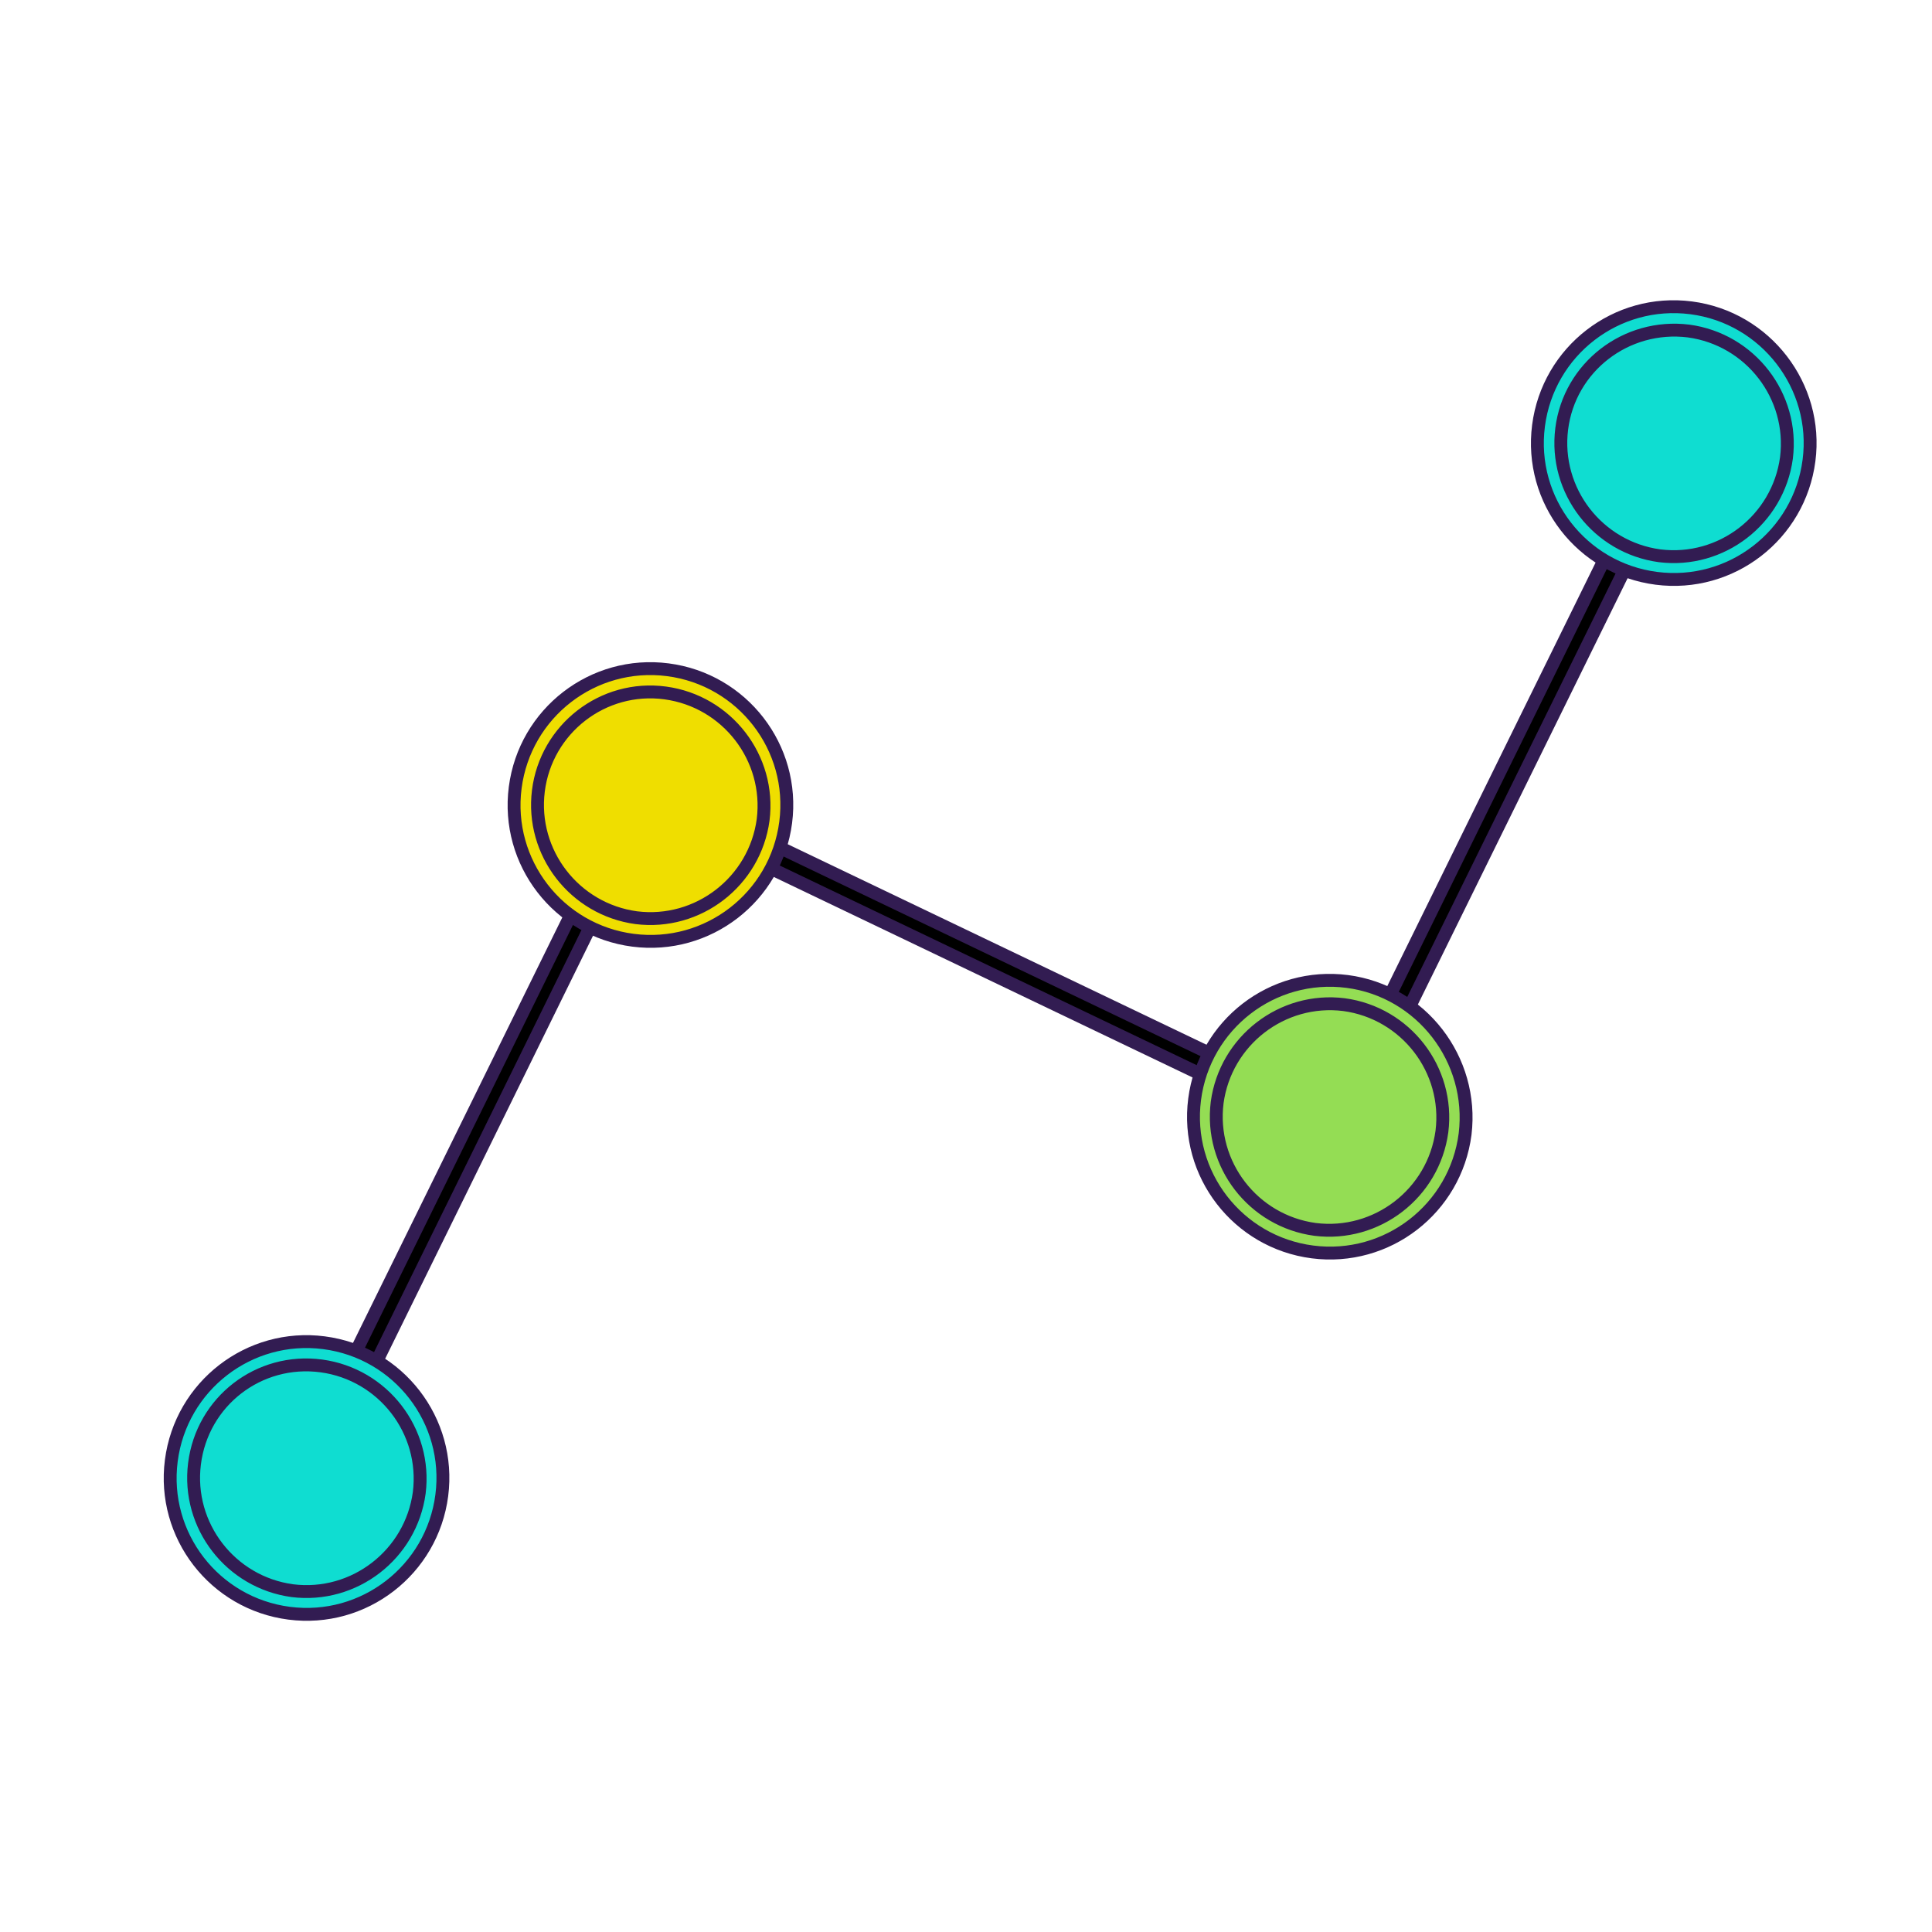
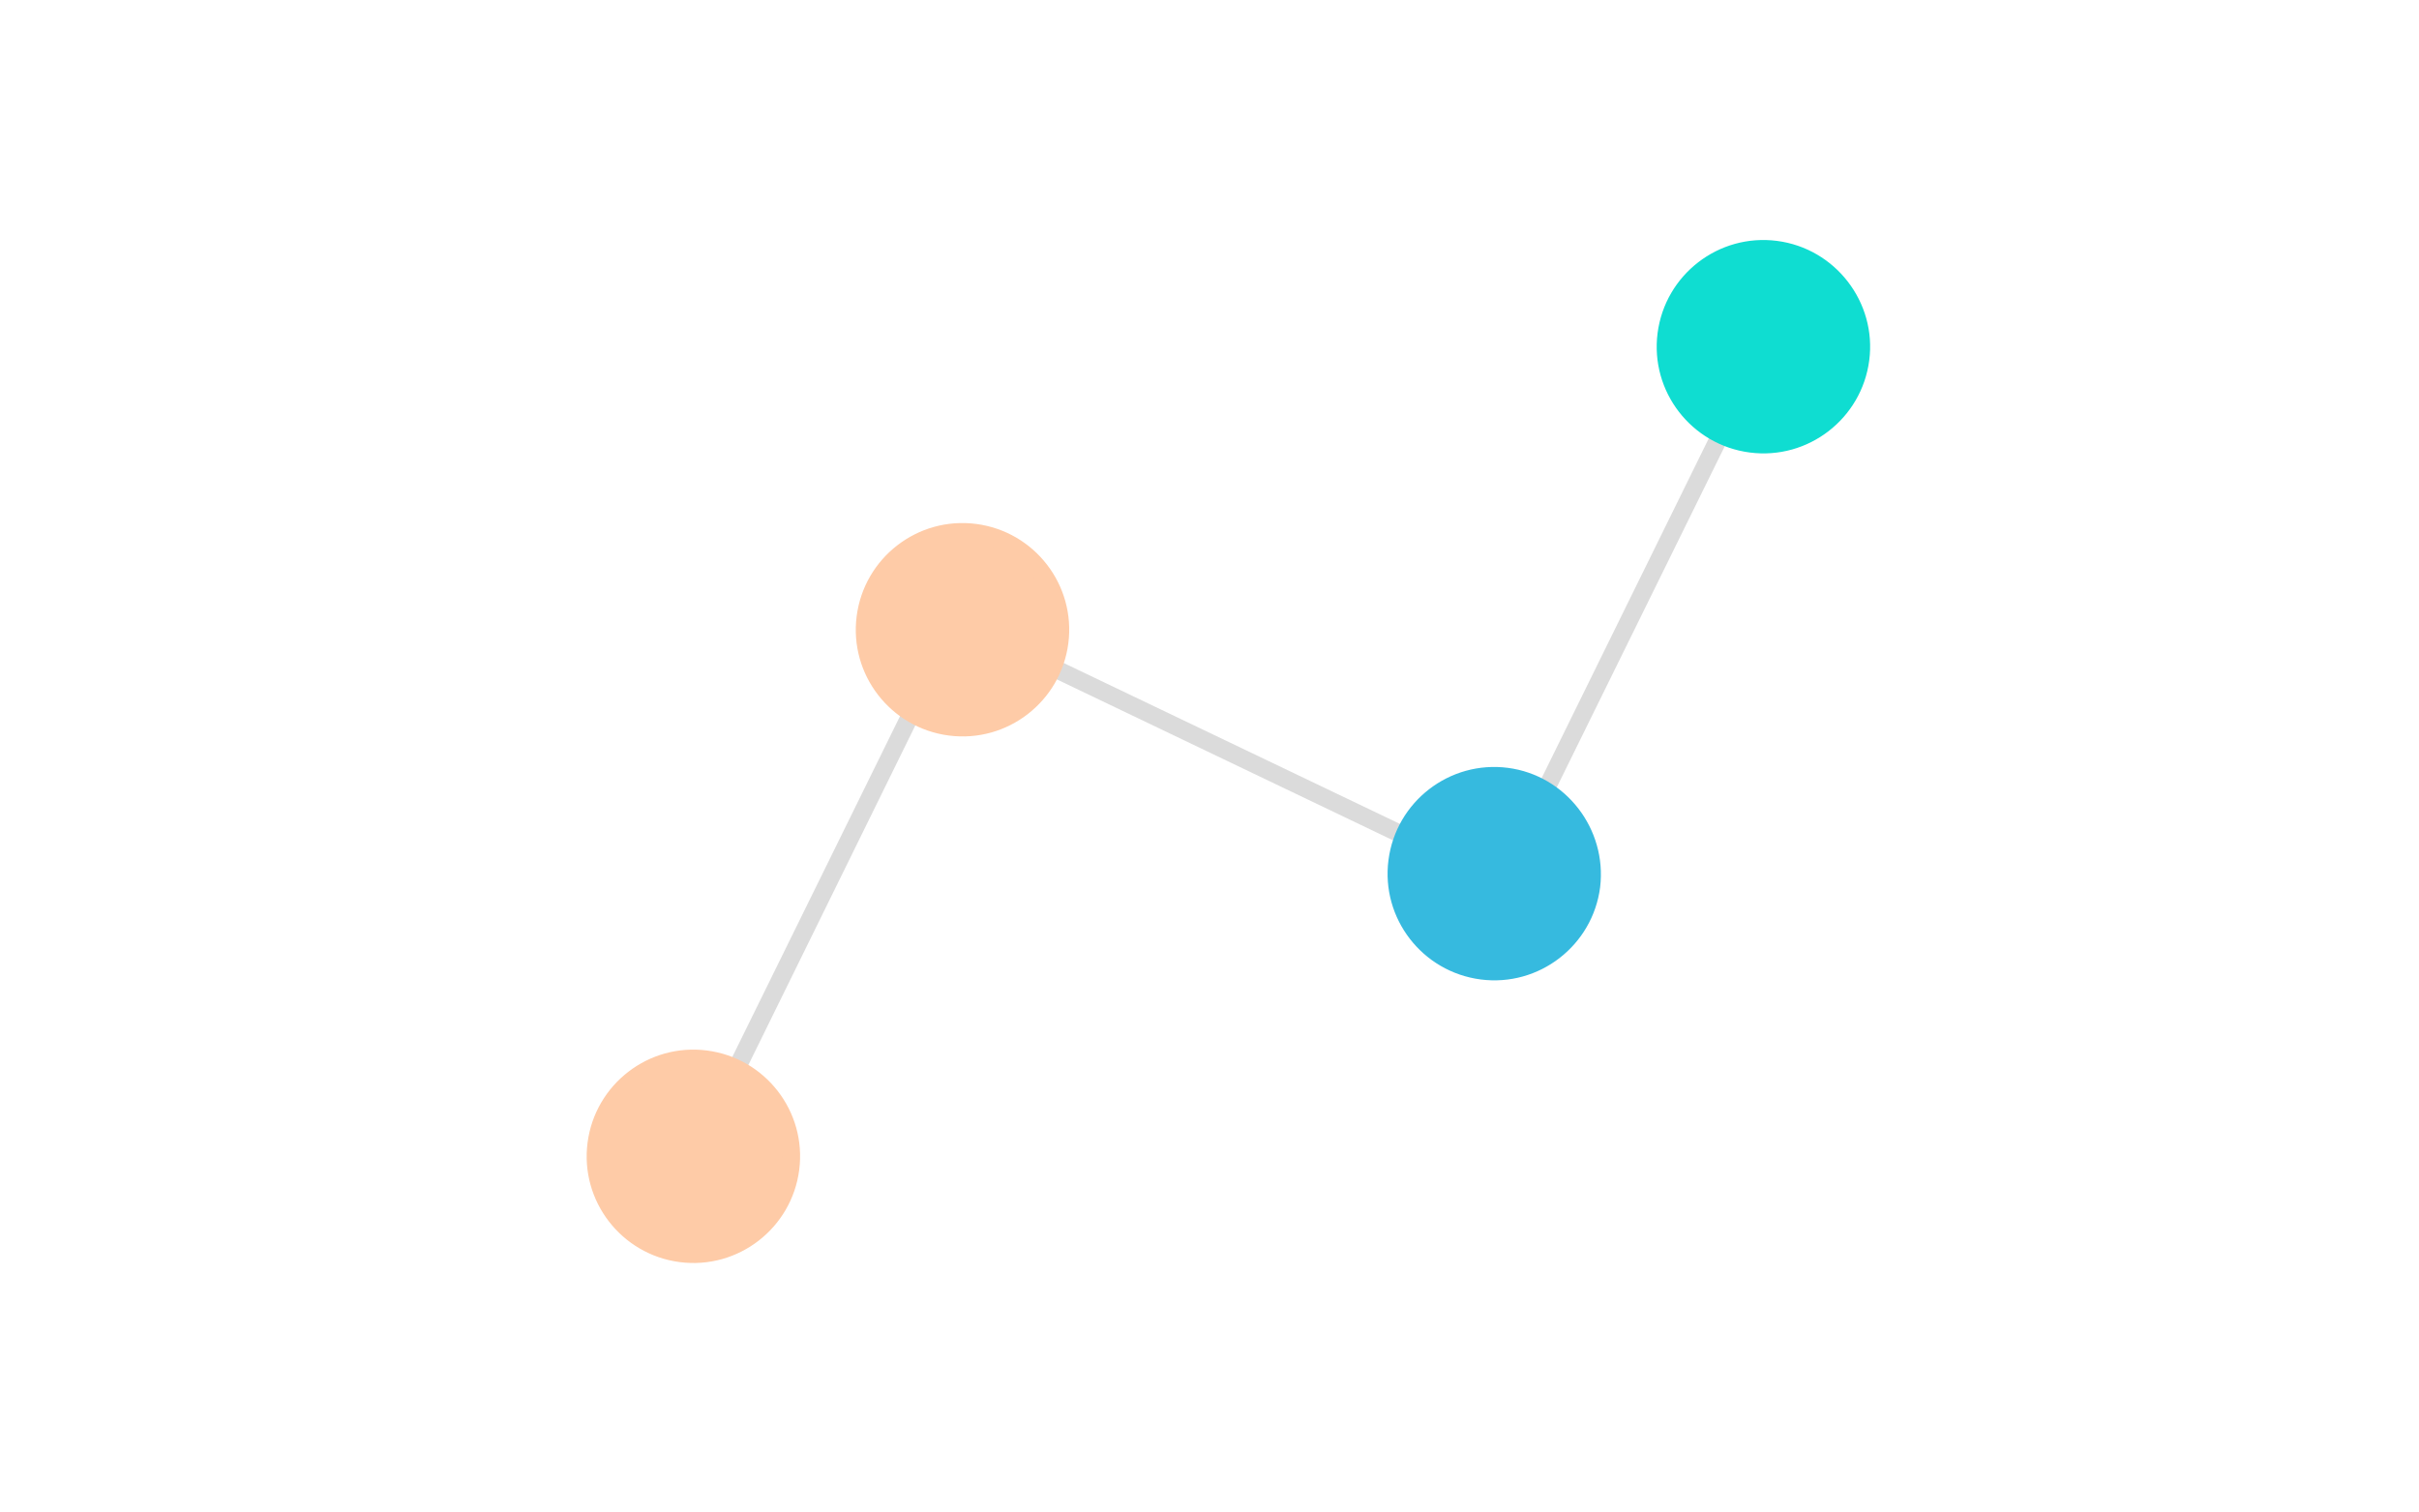
- <svg xmlns="http://www.w3.org/2000/svg" version="1.1" id="Calque_1" x="0px" y="0px" viewBox="0 0 300 300" enable-background="new 0 0 300 300" xml:space="preserve">
+ <svg xmlns="http://www.w3.org/2000/svg" version="1.1" id="Calque_1" x="0px" y="0px" viewBox="0 0 1280 800" enable-background="new 0 0 1280 800" xml:space="preserve">
  <g>
    <g>
-       <path stroke="#321C52" stroke-width="2" stroke-miterlimit="10" d="M261.7,69.1c0,0.2-0.1,0.4-0.2,0.6l-52.2,106.1    c-0.4,0.9-1.5,1.3-2.4,0.8l-106.3-50.9L49.2,230.3c-0.4,0.9-1.5,1.3-2.4,0.8c-0.9-0.4-1.3-1.5-0.8-2.4l52.2-106.1    c0.4-0.9,1.5-1.3,2.4-0.8l106.3,50.9l51.4-104.5c0.4-0.9,1.5-1.3,2.4-0.8C261.4,67.6,261.8,68.3,261.7,69.1z" />
+       <path fill="#DBDBDB" d="M937.9,184.3c0,0.5-0.3,1.1-0.5,1.6L798.1,468.8c-1.1,2.4-4,3.5-6.4,2.1L508.3,335.2L371.2,614.1    c-1.1,2.4-4,3.5-6.4,2.1c-2.4-1.1-3.5-4-2.1-6.4l139.2-282.9c1.1-2.4,4-3.5,6.4-2.1l283.5,135.7l137.1-278.7    c1.1-2.4,4-3.5,6.4-2.1C937.1,180.3,938.1,182.1,937.9,184.3z" />
    </g>
    <g>
-       <path fill="#0FDDD1" stroke="#321C52" stroke-width="2" stroke-miterlimit="10" d="M50,210.3c10.6,1.4,18.1,11.1,16.8,21.7    c-1.4,10.6-11.1,18.1-21.7,16.8C34.5,247.3,27,237.6,28.4,227C29.7,216.4,39.4,208.9,50,210.3z" />
-       <path fill="#0FDDD1" stroke="#321C52" stroke-width="2" stroke-miterlimit="10" d="M68.6,232.2c-1.5,11.6-12.1,19.8-23.7,18.3    c-11.6-1.5-19.8-12.1-18.3-23.7c1.5-11.6,12.1-19.8,23.7-18.3C61.9,210,70.1,220.6,68.6,232.2z M30.2,227.3    c-1.2,9.6,5.6,18.4,15.2,19.7c9.6,1.2,18.4-5.6,19.7-15.2c1.2-9.6-5.6-18.4-15.2-19.7C40.2,210.8,31.4,217.6,30.2,227.3z" />
+       <path fill="#FECBA7" d="M373.3,560.8c28.3,3.7,48.3,29.6,44.8,57.9c-3.7,28.3-29.6,48.3-57.9,44.8c-28.3-4-48.3-29.9-44.5-58.1    C319.2,577.1,345.1,557.1,373.3,560.8z" />
+       <path fill="#FECBA7" d="M422.9,619.2c-4,30.9-32.3,52.8-63.2,48.8s-52.8-32.3-48.8-63.2c4-30.9,32.3-52.8,63.2-48.8    S426.9,588.3,422.9,619.2z M320.5,606.1c-3.2,25.6,14.9,49.1,40.5,52.5c25.6,3.2,49.1-14.9,52.5-40.5    c3.2-25.6-14.9-49.1-40.5-52.5C347.2,562.1,323.7,580.3,320.5,606.1z" />
    </g>
    <g>
-       <path fill="#EFDE00" stroke="#321C52" stroke-width="2" stroke-miterlimit="10" d="M103.5,105.8c10.6,1.4,18.1,11.1,16.8,21.7    c-1.4,10.6-11.1,18.1-21.7,16.8c-10.6-1.4-18.1-11.1-16.8-21.7C83.1,111.9,92.8,104.4,103.5,105.8z" />
-       <path fill="#EFDE00" stroke="#321C52" stroke-width="2" stroke-miterlimit="10" d="M122,127.7c-1.5,11.6-12.1,19.8-23.7,18.3    c-11.6-1.5-19.8-12.1-18.3-23.7c1.5-11.6,12.1-19.8,23.7-18.3C115.3,105.5,123.5,116.1,122,127.7z M83.6,122.8    c-1.2,9.6,5.6,18.4,15.2,19.7c9.6,1.2,18.4-5.6,19.7-15.2c1.2-9.6-5.6-18.4-15.2-19.7C93.6,106.3,84.8,113.2,83.6,122.8z" />
+       <path fill="#FECBA7" d="M516,282.1c28.3,3.7,48.3,29.6,44.8,57.9c-3.7,28.3-29.6,48.3-57.9,44.8c-28.3-3.7-48.3-29.6-44.8-57.9    C461.6,298.4,487.5,278.4,516,282.1z" />
+       <path fill="#FECBA7" d="M565.3,340.5c-4,30.9-32.3,52.8-63.2,48.8c-30.9-4-52.8-32.3-48.8-63.2c4-30.9,32.3-52.8,63.2-48.8    S569.3,309.6,565.3,340.5z M462.9,327.5c-3.2,25.6,14.9,49.1,40.5,52.5c25.6,3.2,49.1-14.9,52.5-40.5    c3.2-25.6-14.9-49.1-40.5-52.5C489.6,283.5,466.1,301.9,462.9,327.5z" />
    </g>
    <g>
-       <path fill="#94DD54" stroke="#321C52" stroke-width="2" stroke-miterlimit="10" d="M208.9,154.2c10.6,1.4,18.1,11.1,16.8,21.7    c-1.4,10.6-11.1,18.1-21.7,16.8c-10.6-1.4-18.1-11.1-16.8-21.7C188.6,160.4,198.3,152.8,208.9,154.2z" />
-       <path fill="#94DD54" stroke="#321C52" stroke-width="2" stroke-miterlimit="10" d="M227.5,176.1c-1.5,11.6-12.1,19.8-23.7,18.3    c-11.6-1.5-19.8-12.1-18.3-23.7c1.5-11.6,12.1-19.8,23.7-18.3C220.7,153.9,228.9,164.5,227.5,176.1z M189,171.2    c-1.2,9.6,5.6,18.4,15.2,19.7c9.6,1.2,18.4-5.6,19.7-15.2c1.2-9.6-5.6-18.4-15.2-19.7C199.1,154.8,190.3,161.6,189,171.2z" />
+       <path fill="#36BADF" d="M797.1,411.2c28.3,3.7,48.3,29.6,44.8,57.9c-3.7,28.3-29.6,48.3-57.9,44.8c-28.3-3.7-48.3-29.6-44.8-57.9    C742.9,427.7,768.8,407.5,797.1,411.2z" />
+       <path fill="#36BADF" d="M846.7,469.6c-4,30.9-32.3,52.8-63.2,48.8s-52.8-32.3-48.8-63.2s32.3-52.8,63.2-48.8    C828.5,410.4,850.4,438.7,846.7,469.6z M744,456.5c-3.2,25.6,14.9,49.1,40.5,52.5c25.6,3.2,49.1-14.9,52.5-40.5    c3.2-25.6-14.9-49.1-40.5-52.5C770.9,412.8,747.5,430.9,744,456.5z" />
    </g>
    <g>
-       <path fill="#0FDDD1" stroke="#321C52" stroke-width="2" stroke-miterlimit="10" d="M262.3,49.6c10.6,1.4,18.1,11.1,16.8,21.7    c-1.4,10.6-11.1,18.1-21.7,16.8c-10.6-1.4-18.1-11.1-16.8-21.7C242,55.8,251.7,48.3,262.3,49.6z" />
-       <path fill="#0FDDD1" stroke="#321C52" stroke-width="2" stroke-miterlimit="10" d="M280.9,71.5c-1.5,11.6-12.1,19.8-23.7,18.3    c-11.6-1.5-19.8-12.1-18.3-23.7c1.5-11.6,12.1-19.8,23.7-18.3C274.2,49.3,282.4,60,280.9,71.5z M242.5,66.6    c-1.2,9.6,5.6,18.4,15.2,19.7c9.6,1.2,18.4-5.6,19.7-15.2c1.2-9.6-5.6-18.4-15.2-19.7C252.5,50.2,243.7,57,242.5,66.6z" />
+       <path fill="#0FDDD1" d="M939.5,132.3c28.3,3.7,48.3,29.6,44.8,57.9c-3.7,28.3-29.6,48.3-57.9,44.8c-28.3-3.7-48.3-29.6-44.8-57.9    C885.3,148.8,911.2,128.8,939.5,132.3z" />
+       <path fill="#0FDDD1" d="M989.1,190.7c-4,30.9-32.3,52.8-63.2,48.8s-52.8-32.3-48.8-63.2s32.3-52.8,63.2-48.8    C971.2,131.5,993.1,160,989.1,190.7z M886.7,177.6c-3.2,25.6,14.9,49.1,40.5,52.5c25.6,3.2,49.1-14.9,52.5-40.5    c3.2-25.6-14.9-49.1-40.5-52.5C913.3,133.9,889.9,152,886.7,177.6z" />
    </g>
  </g>
</svg>
